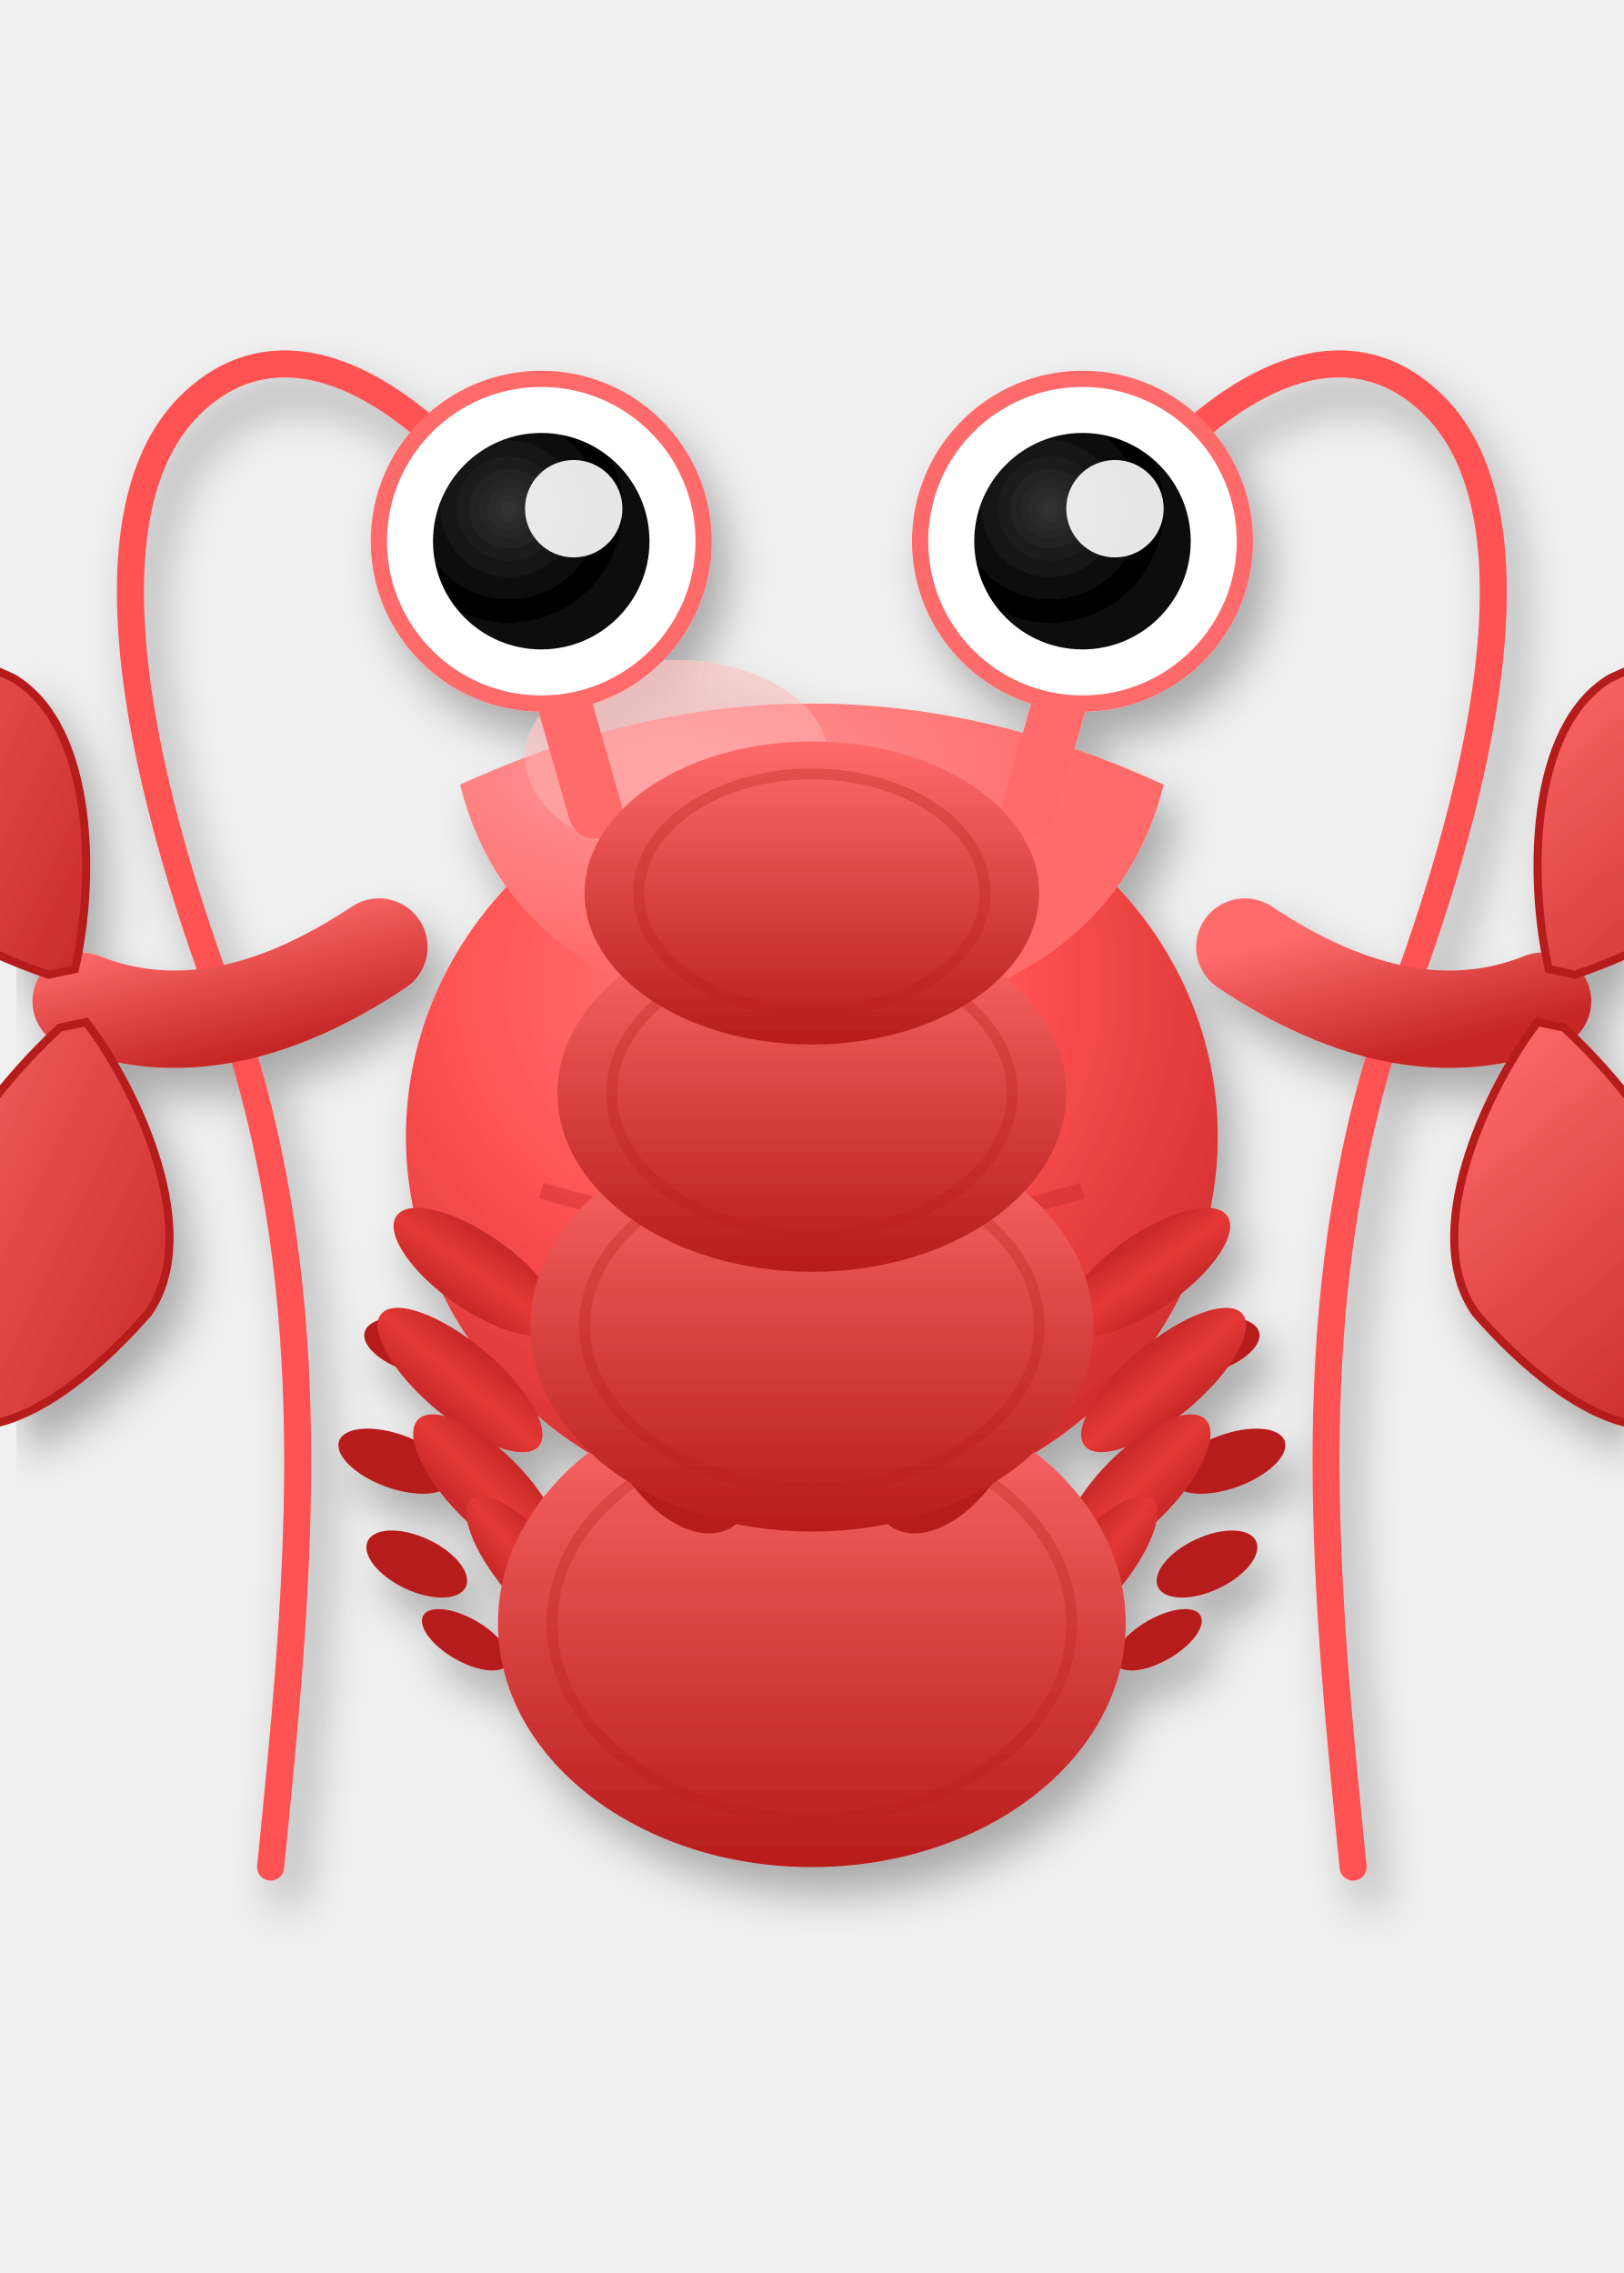
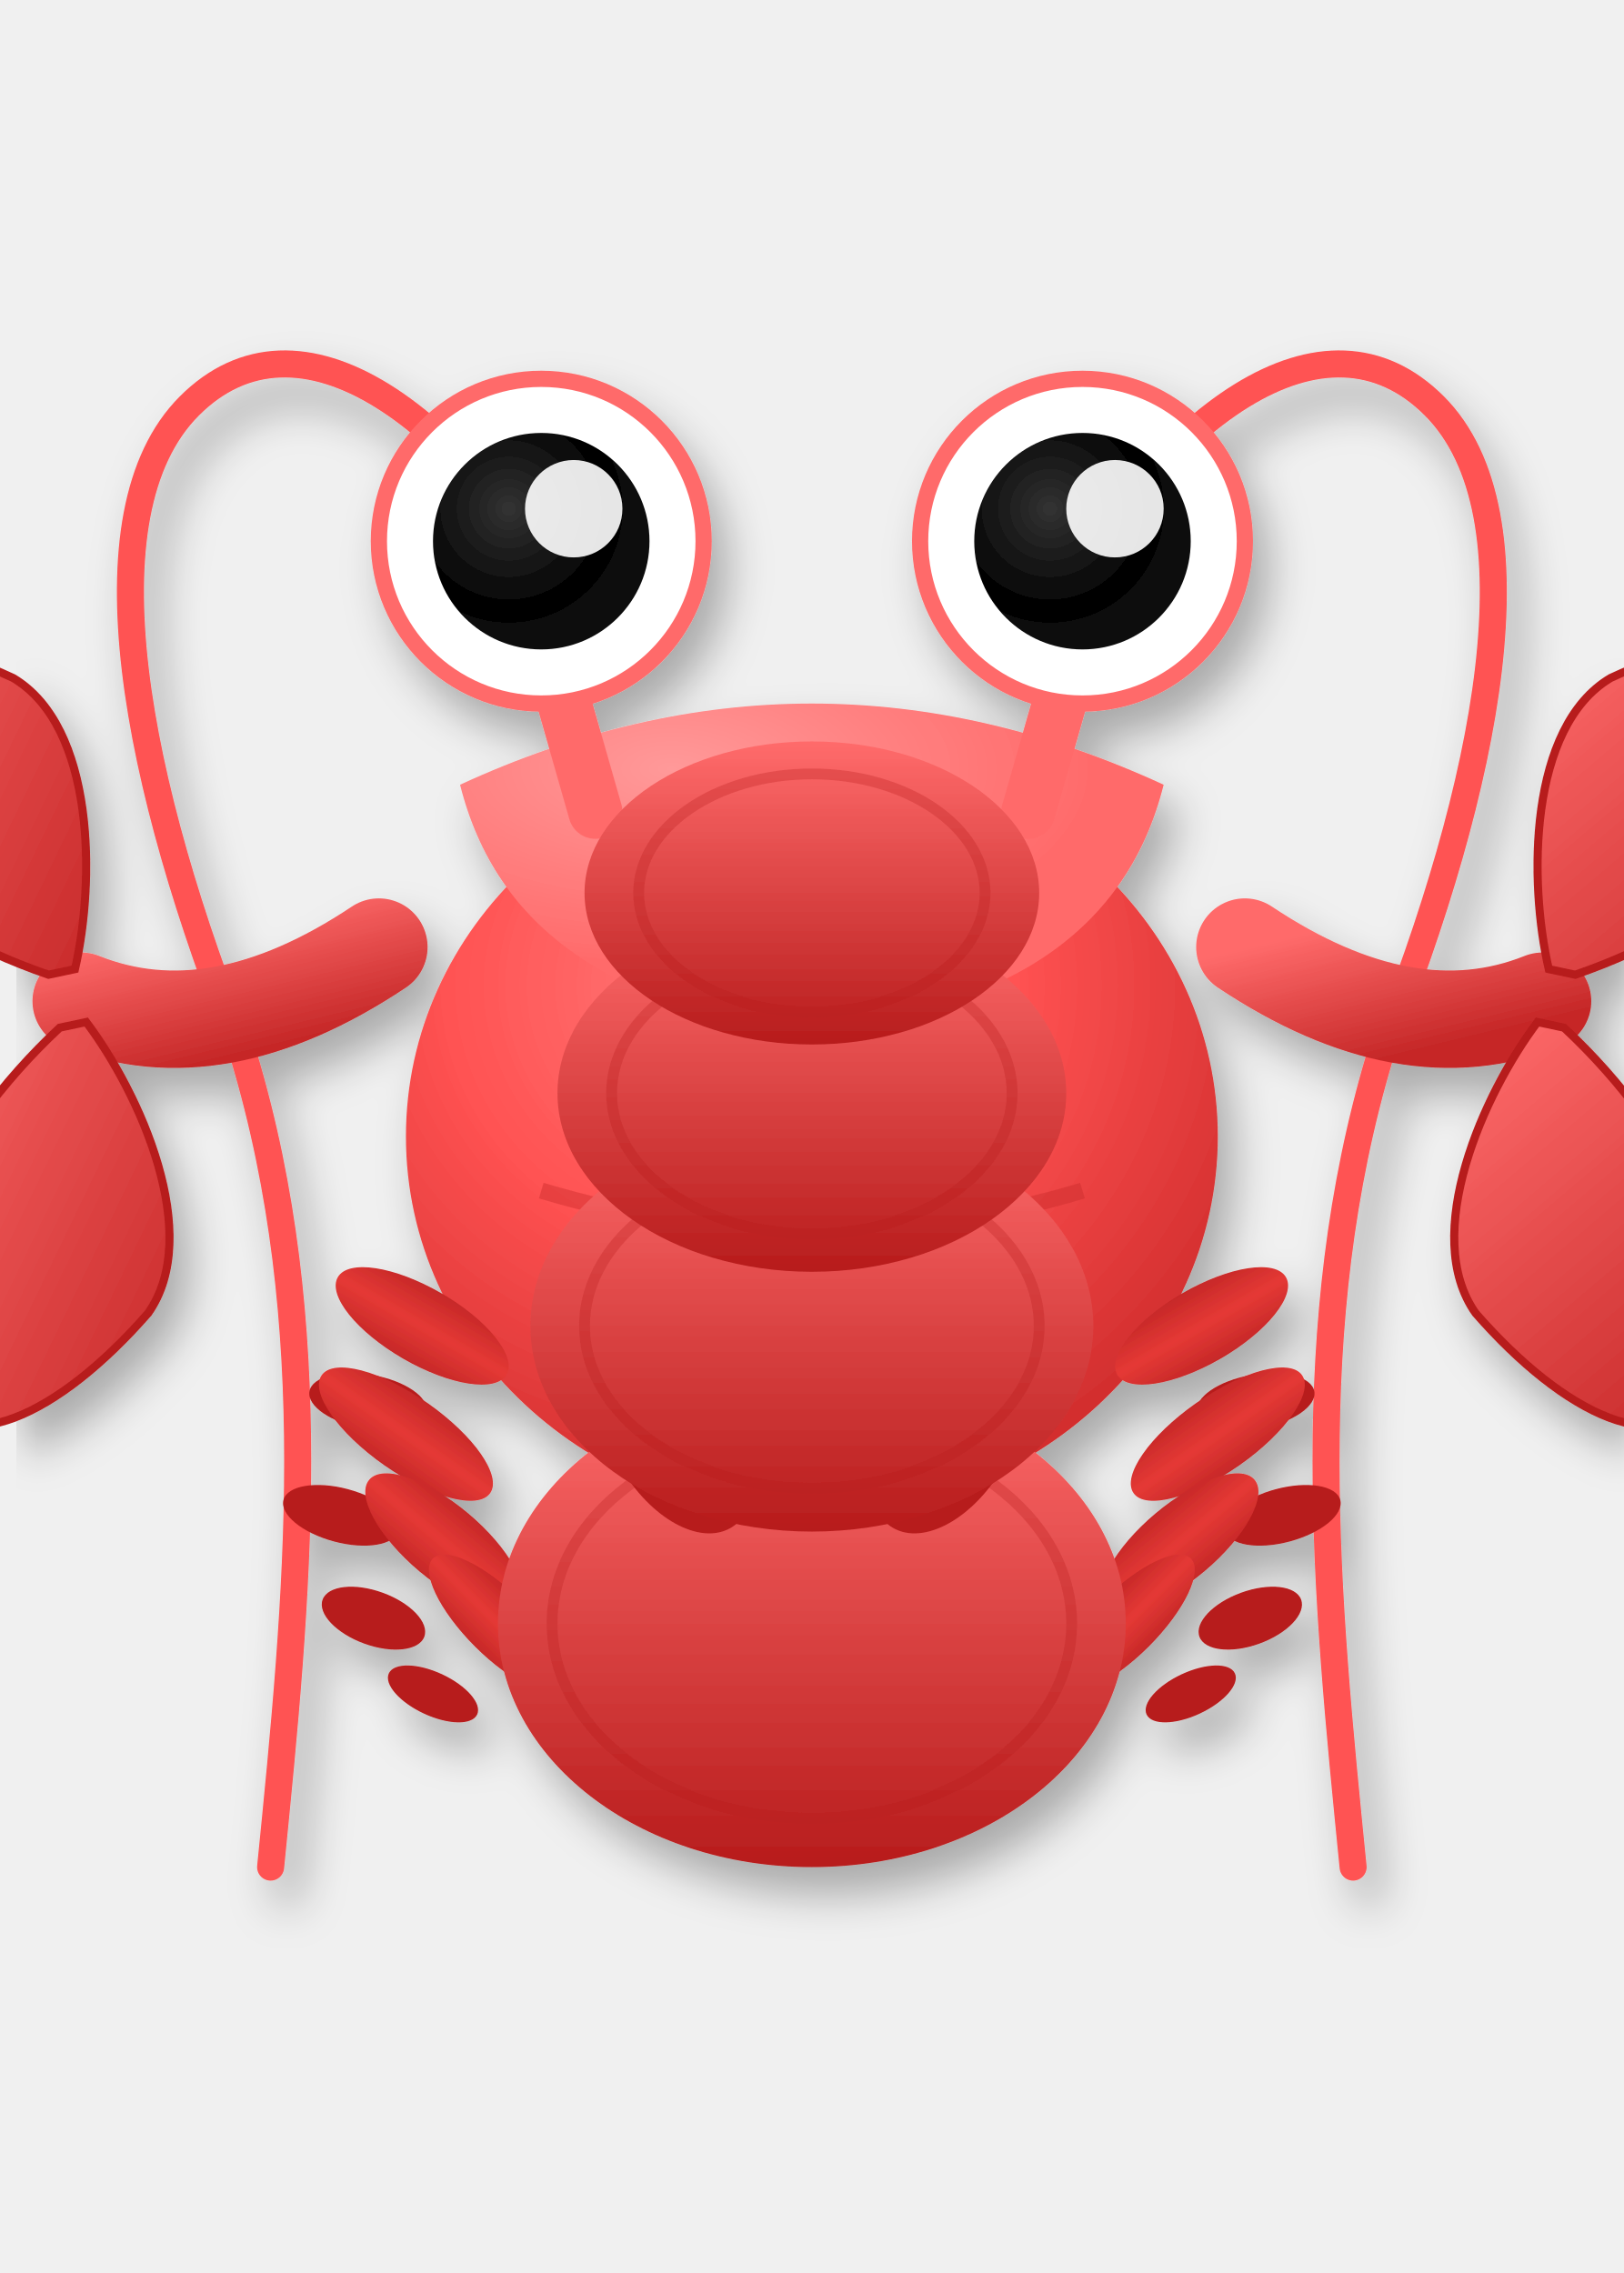
<svg xmlns="http://www.w3.org/2000/svg" viewBox="0 0 300 420" id="qlobster">
  <defs>
    <radialGradient id="bodyGrad" cx="40%" cy="30%" r="70%">
      <stop offset="0%" style="stop-color:#FF7A7A" />
      <stop offset="50%" style="stop-color:#FF5252" />
      <stop offset="100%" style="stop-color:#D32F2F" />
    </radialGradient>
    <radialGradient id="headGrad" cx="30%" cy="20%" r="60%">
      <stop offset="0%" style="stop-color:#FF9999" />
      <stop offset="100%" style="stop-color:#FF6B6B" />
    </radialGradient>
    <linearGradient id="clawGrad" x1="0%" y1="0%" x2="100%" y2="100%">
      <stop offset="0%" style="stop-color:#FF6B6B" />
      <stop offset="100%" style="stop-color:#C62828" />
    </linearGradient>
    <linearGradient id="tailGrad" x1="0%" y1="0%" x2="0%" y2="100%">
      <stop offset="0%" style="stop-color:#FF6B6B" />
      <stop offset="100%" style="stop-color:#B71C1C" />
    </linearGradient>
    <linearGradient id="legGrad" x1="0%" y1="0%" x2="100%" y2="0%">
      <stop offset="0%" style="stop-color:#C62828" />
      <stop offset="50%" style="stop-color:#E53935" />
      <stop offset="100%" style="stop-color:#C62828" />
    </linearGradient>
    <radialGradient id="eyeGrad" cx="35%" cy="35%" r="60%">
      <stop offset="0%" style="stop-color:#333" />
      <stop offset="80%" style="stop-color:#000" />
      <stop offset="100%" style="stop-color:#111" />
    </radialGradient>
    <filter id="dropShadow" x="-50%" y="-50%" width="200%" height="200%">
      <feDropShadow dx="3" dy="5" stdDeviation="4" flood-color="#000" flood-opacity="0.3" />
    </filter>
  </defs>
  <g id="lobsterBody" filter="url(#dropShadow)">
    <g id="whiskers">
      <path d="M 110 120 C 85 75 55 55 35 75 C 15 95 25 145 45 195 C 60 245 55 295 50 345" stroke="#FF5252" stroke-width="5" fill="none" stroke-linecap="round">
        <animate attributeName="d" values="M 110 120 C 85 75 55 55 35 75 C 15 95 25 145 45 195 C 60 245 55 295 50 345;                          M 110 120 C 83 73 53 53 33 73 C 13 93 23 143 43 193 C 58 243 53 293 48 343;                          M 110 120 C 85 75 55 55 35 75 C 15 95 25 145 45 195 C 60 245 55 295 50 345;                          M 110 120 C 85 75 55 55 35 75 C 15 95 25 145 45 195 C 60 245 55 295 50 345;                          M 110 120 C 85 75 55 55 35 75 C 15 95 25 145 45 195 C 60 245 55 295 50 345" dur="8s" repeatCount="indefinite" />
      </path>
      <path d="M 190 120 C 215 75 245 55 265 75 C 285 95 275 145 255 195 C 240 245 245 295 250 345" stroke="#FF5252" stroke-width="5" fill="none" stroke-linecap="round">
        <animate attributeName="d" values="M 190 120 C 215 75 245 55 265 75 C 285 95 275 145 255 195 C 240 245 245 295 250 345;                          M 190 120 C 217 73 247 53 267 73 C 287 93 277 143 257 193 C 242 243 247 293 252 343;                          M 190 120 C 215 75 245 55 265 75 C 285 95 275 145 255 195 C 240 245 245 295 250 345;                          M 190 120 C 215 75 245 55 265 75 C 285 95 275 145 255 195 C 240 245 245 295 250 345;                          M 190 120 C 215 75 245 55 265 75 C 285 95 275 145 255 195 C 240 245 245 295 250 345" dur="8s" repeatCount="indefinite" />
      </path>
    </g>
    <g id="body">
      <ellipse cx="150" cy="210" rx="75" ry="70" fill="url(#bodyGrad)" />
      <path d="M 100 220 Q 150 235 200 220" stroke="#C62828" stroke-width="3" fill="none" opacity="0.4" />
      <path d="M 110 205 Q 150 218 190 205" stroke="#C62828" stroke-width="3" fill="none" opacity="0.4" />
      <path d="M 120 190 Q 150 200 180 190" stroke="#C62828" stroke-width="3" fill="none" opacity="0.4" />
    </g>
    <g id="claws">
      <g id="leftClaw" transform="translate(70, 175)">
        <path d="M 0 0 Q -30 20 -55 10" stroke="url(#clawGrad)" stroke-width="18" fill="none" stroke-linecap="round">
          <animate attributeName="d" values="M 0 0 Q -30 20 -55 10; M 0 0 Q -33 23 -58 13; M 0 0 Q -30 20 -55 10" dur="2s" repeatCount="indefinite" />
        </path>
        <g transform="translate(-60, 10) rotate(-12)">
          <path d="M 0 5 C -25 20 -45 45 -40 65 C -35 80 -15 75 5 60 C 18 48 12 20 5 5 Z" fill="url(#clawGrad)" stroke="#B71C1C" stroke-width="1.5" />
          <g>
            <path d="M 0 -5 C -25 -20 -45 -45 -40 -65 C -35 -80 -15 -75 5 -60 C 18 -48 12 -20 5 -5 Z" fill="url(#clawGrad)" stroke="#B71C1C" stroke-width="1.5" />
            <animateTransform attributeName="transform" type="rotate" values="0 0 0; -10 0 0; 0 0 0" dur="1.5s" repeatCount="indefinite" />
          </g>
          <animateTransform attributeName="transform" type="rotate" values="-12; -15; -12" dur="1.5s" repeatCount="indefinite" />
        </g>
      </g>
      <g id="rightClaw" transform="translate(230, 175)">
        <path d="M 0 0 Q 30 20 55 10" stroke="url(#clawGrad)" stroke-width="18" fill="none" stroke-linecap="round">
          <animate attributeName="d" values="M 0 0 Q 30 20 55 10; M 0 0 Q 33 23 58 13; M 0 0 Q 30 20 55 10" dur="2s" repeatCount="indefinite" />
        </path>
        <g transform="translate(60, 10) rotate(12)">
          <path d="M 0 5 C 25 20 45 45 40 65 C 35 80 15 75 -5 60 C -18 48 -12 20 -5 5 Z" fill="url(#clawGrad)" stroke="#B71C1C" stroke-width="1.5" />
          <g>
            <path d="M 0 -5 C 25 -20 45 -45 40 -65 C 35 -80 15 -75 -5 -60 C -18 -48 -12 -20 -5 -5 Z" fill="url(#clawGrad)" stroke="#B71C1C" stroke-width="1.5" />
            <animateTransform attributeName="transform" type="rotate" values="0 0 0; 10 0 0; 0 0 0" dur="1.5s" repeatCount="indefinite" />
          </g>
          <animateTransform attributeName="transform" type="rotate" values="12; 15; 12" dur="1.5s" repeatCount="indefinite" />
        </g>
      </g>
    </g>
    <g id="walkingLegs">
-       <g id="leg1-left" transform="translate(88, 235)">
-         <ellipse cx="0" cy="0" rx="7" ry="18" fill="url(#legGrad)" transform="rotate(-55 0 0)" />
-         <ellipse cx="-10" cy="14" rx="5" ry="11" fill="#B71C1C" transform="rotate(-75 -10 14)" />
+       <g id="leg1-left" transform="translate(78, 245)">
+         <ellipse cx="0" cy="0" rx="7" ry="18" fill="url(#legGrad)" transform="rotate(-60 0 0)" />
+         <ellipse cx="-10" cy="14" rx="5" ry="11" fill="#B71C1C" transform="rotate(-80 -10 14)" />
      </g>
-       <g id="leg1-right" transform="translate(212, 235)">
-         <ellipse cx="0" cy="0" rx="7" ry="18" fill="url(#legGrad)" transform="rotate(55 0 0)" />
-         <ellipse cx="10" cy="14" rx="5" ry="11" fill="#B71C1C" transform="rotate(75 10 14)" />
+       <g id="leg1-right" transform="translate(222, 245)">
+         <ellipse cx="0" cy="0" rx="7" ry="18" fill="url(#legGrad)" transform="rotate(60 0 0)" />
+         <ellipse cx="10" cy="14" rx="5" ry="11" fill="#B71C1C" transform="rotate(80 10 14)" />
      </g>
-       <g id="leg2-left" transform="translate(85, 255)">
-         <ellipse cx="0" cy="0" rx="7" ry="19" fill="url(#legGrad)" transform="rotate(-50 0 0)" />
-         <ellipse cx="-12" cy="15" rx="5" ry="11" fill="#B71C1C" transform="rotate(-70 -12 15)" />
+       <g id="leg2-left" transform="translate(75, 265)">
+         <ellipse cx="0" cy="0" rx="7" ry="19" fill="url(#legGrad)" transform="rotate(-55 0 0)" />
+         <ellipse cx="-12" cy="15" rx="5" ry="11" fill="#B71C1C" transform="rotate(-75 -12 15)" />
      </g>
-       <g id="leg2-right" transform="translate(215, 255)">
-         <ellipse cx="0" cy="0" rx="7" ry="19" fill="url(#legGrad)" transform="rotate(50 0 0)" />
-         <ellipse cx="12" cy="15" rx="5" ry="11" fill="#B71C1C" transform="rotate(70 12 15)" />
+       <g id="leg2-right" transform="translate(225, 265)">
+         <ellipse cx="0" cy="0" rx="7" ry="19" fill="url(#legGrad)" transform="rotate(55 0 0)" />
+         <ellipse cx="12" cy="15" rx="5" ry="11" fill="#B71C1C" transform="rotate(75 12 15)" />
      </g>
-       <g id="leg3-left" transform="translate(90, 275)">
-         <ellipse cx="0" cy="0" rx="7" ry="18" fill="url(#legGrad)" transform="rotate(-45 0 0)" />
-         <ellipse cx="-13" cy="14" rx="5" ry="10" fill="#B71C1C" transform="rotate(-65 -13 14)" />
+       <g id="leg3-left" transform="translate(82, 285)">
+         <ellipse cx="0" cy="0" rx="7" ry="18" fill="url(#legGrad)" transform="rotate(-50 0 0)" />
+         <ellipse cx="-13" cy="14" rx="5" ry="10" fill="#B71C1C" transform="rotate(-70 -13 14)" />
      </g>
-       <g id="leg3-right" transform="translate(210, 275)">
-         <ellipse cx="0" cy="0" rx="7" ry="18" fill="url(#legGrad)" transform="rotate(45 0 0)" />
-         <ellipse cx="13" cy="14" rx="5" ry="10" fill="#B71C1C" transform="rotate(65 13 14)" />
+       <g id="leg3-right" transform="translate(218, 285)">
+         <ellipse cx="0" cy="0" rx="7" ry="18" fill="url(#legGrad)" transform="rotate(50 0 0)" />
+         <ellipse cx="13" cy="14" rx="5" ry="10" fill="#B71C1C" transform="rotate(70 13 14)" />
      </g>
-       <g id="leg4-left" transform="translate(98, 290)">
-         <ellipse cx="0" cy="0" rx="6" ry="17" fill="url(#legGrad)" transform="rotate(-40 0 0)" />
-         <ellipse cx="-12" cy="13" rx="4" ry="9" fill="#B71C1C" transform="rotate(-60 -12 13)" />
+       <g id="leg4-left" transform="translate(92, 300)">
+         <ellipse cx="0" cy="0" rx="6" ry="17" fill="url(#legGrad)" transform="rotate(-45 0 0)" />
+         <ellipse cx="-12" cy="13" rx="4" ry="9" fill="#B71C1C" transform="rotate(-65 -12 13)" />
      </g>
-       <g id="leg4-right" transform="translate(202, 290)">
-         <ellipse cx="0" cy="0" rx="6" ry="17" fill="url(#legGrad)" transform="rotate(40 0 0)" />
-         <ellipse cx="12" cy="13" rx="4" ry="9" fill="#B71C1C" transform="rotate(60 12 13)" />
+       <g id="leg4-right" transform="translate(208, 300)">
+         <ellipse cx="0" cy="0" rx="6" ry="17" fill="url(#legGrad)" transform="rotate(45 0 0)" />
+         <ellipse cx="12" cy="13" rx="4" ry="9" fill="#B71C1C" transform="rotate(65 12 13)" />
      </g>
    </g>
    <g id="head">
      <path d="M 85 145 Q 150 115 215 145 Q 205 185 150 190 Q 95 185 85 145" fill="url(#headGrad)" />
-       <ellipse cx="125" cy="140" rx="28" ry="18" fill="#FFB3B3" opacity="0.5" />
    </g>
    <g id="eyes">
      <line x1="110" y1="150" x2="100" y2="115" stroke="#FF6B6B" stroke-width="10" stroke-linecap="round" />
      <line x1="190" y1="150" x2="200" y2="115" stroke="#FF6B6B" stroke-width="10" stroke-linecap="round" />
      <g id="leftEye">
        <circle cx="100" cy="100" r="30" fill="white" stroke="#FF6B6B" stroke-width="3" />
        <circle cx="100" cy="100" r="20" fill="url(#eyeGrad)" />
        <circle cx="106" cy="94" r="9" fill="white" opacity="0.9" />
        <ellipse cx="100" cy="100" rx="30" ry="0" fill="#FF6B6B" opacity="0">
          <animate attributeName="ry" values="0;0;30;0;0" dur="4s" repeatCount="indefinite" />
          <animate attributeName="opacity" values="0;0;1;0;0" dur="4s" repeatCount="indefinite" />
        </ellipse>
      </g>
      <g id="rightEye">
        <circle cx="200" cy="100" r="30" fill="white" stroke="#FF6B6B" stroke-width="3" />
        <circle cx="200" cy="100" r="20" fill="url(#eyeGrad)" />
        <circle cx="206" cy="94" r="9" fill="white" opacity="0.9" />
        <ellipse cx="200" cy="100" rx="30" ry="0" fill="#FF6B6B" opacity="0">
          <animate attributeName="ry" values="0;0;30;0;0" dur="4s" repeatCount="indefinite" />
          <animate attributeName="opacity" values="0;0;1;0;0" dur="4s" repeatCount="indefinite" />
        </ellipse>
      </g>
    </g>
    <g id="mouth">
      <path d="M 135 170 Q 150 180 165 170" stroke="#B71C1C" stroke-width="4" fill="none" stroke-linecap="round" />
      <path d="M 140 173 Q 150 183 160 173" stroke="#FF8A8A" stroke-width="2" fill="none" stroke-linecap="round" opacity="0.6" />
    </g>
    <g id="tail" transform="translate(150, 300)">
      <g class="tail-segment" id="tail1">
        <ellipse cx="0" cy="0" rx="58" ry="45" fill="url(#tailGrad)" />
        <ellipse cx="0" cy="0" rx="48" ry="36" fill="none" stroke="#B71C1C" stroke-width="2" opacity="0.3" />
        <path d="M -18 -40 L 0 -70 L 18 -40 Z" fill="#B71C1C" />
        <ellipse cx="-25" cy="-35" rx="12" ry="20" fill="#B71C1C" transform="rotate(-30 -25 -35)" />
        <ellipse cx="25" cy="-35" rx="12" ry="20" fill="#B71C1C" transform="rotate(30 25 -35)" />
-         <animateTransform attributeName="transform" type="rotate" values="0 0 45; 0 0 45; 0 0 45; 0 0 45; 0 0 45; -15 0 45; 0 0 45; 0 0 45; 0 0 45; 0 0 45" dur="10s" repeatCount="indefinite" />
+         <animateTransform attributeName="transform" type="rotate" values="0 0 45; 0 0 45" dur="10s" repeatCount="indefinite" />
      </g>
      <g class="tail-segment" id="tail2" transform="translate(0, -55)">
        <ellipse cx="0" cy="0" rx="52" ry="38" fill="url(#tailGrad)" />
        <ellipse cx="0" cy="0" rx="42" ry="30" fill="none" stroke="#B71C1C" stroke-width="2" opacity="0.3" />
-         <animateTransform attributeName="transform" type="rotate" values="0 0 38; 0 0 38; 0 0 38; 0 0 38; 0 0 38; -10 0 38; 0 0 38; 0 0 38; 0 0 38; 0 0 38" dur="10s" repeatCount="indefinite" />
+         <animateTransform attributeName="transform" type="rotate" values="0 0 38; 0 0 38" dur="10s" repeatCount="indefinite" />
      </g>
      <g class="tail-segment" id="tail3" transform="translate(0, -98)">
        <ellipse cx="0" cy="0" rx="47" ry="33" fill="url(#tailGrad)" />
        <ellipse cx="0" cy="0" rx="37" ry="26" fill="none" stroke="#B71C1C" stroke-width="2" opacity="0.3" />
-         <animateTransform attributeName="transform" type="rotate" values="0 0 33; 0 0 33; 0 0 33; 0 0 33; 0 0 33; -8 0 33; 0 0 33; 0 0 33; 0 0 33; 0 0 33" dur="10s" repeatCount="indefinite" />
+         <animateTransform attributeName="transform" type="rotate" values="0 0 33; 0 0 33" dur="10s" repeatCount="indefinite" />
      </g>
      <g class="tail-segment" id="tail4" transform="translate(0, -135)">
        <ellipse cx="0" cy="0" rx="42" ry="28" fill="url(#tailGrad)" />
        <ellipse cx="0" cy="0" rx="32" ry="22" fill="none" stroke="#B71C1C" stroke-width="2" opacity="0.3" />
-         <animateTransform attributeName="transform" type="rotate" values="0 0 28; 0 0 28; 0 0 28; 0 0 28; 0 0 28; -5 0 28; 0 0 28; 0 0 28; 0 0 28; 0 0 28" dur="10s" repeatCount="indefinite" />
+         <animateTransform attributeName="transform" type="rotate" values="0 0 28; 0 0 28" dur="10s" repeatCount="indefinite" />
      </g>
    </g>
    <animateTransform attributeName="transform" type="rotate" values="-1 150 210; 1 150 210; -1 150 210" dur="3s" repeatCount="indefinite" additive="sum" />
  </g>
</svg>
